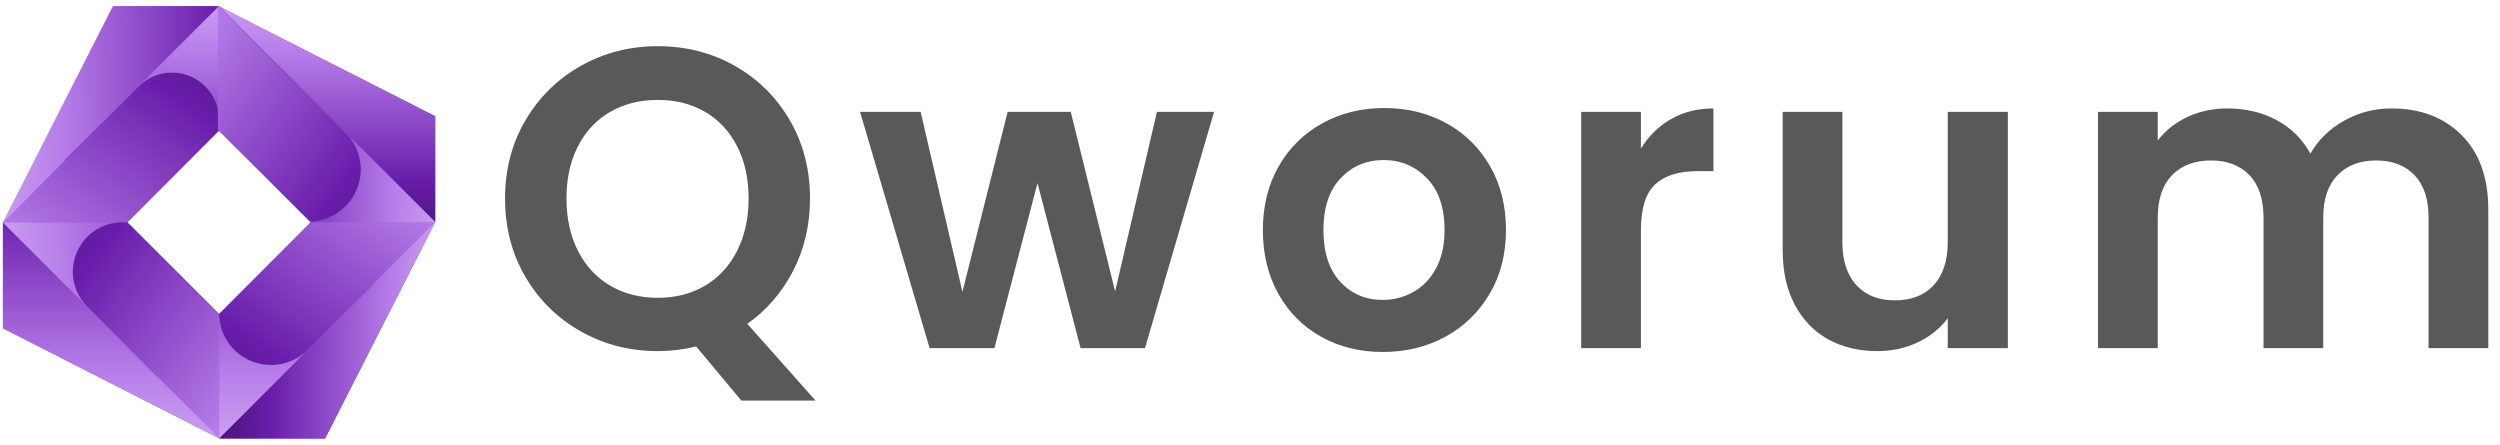
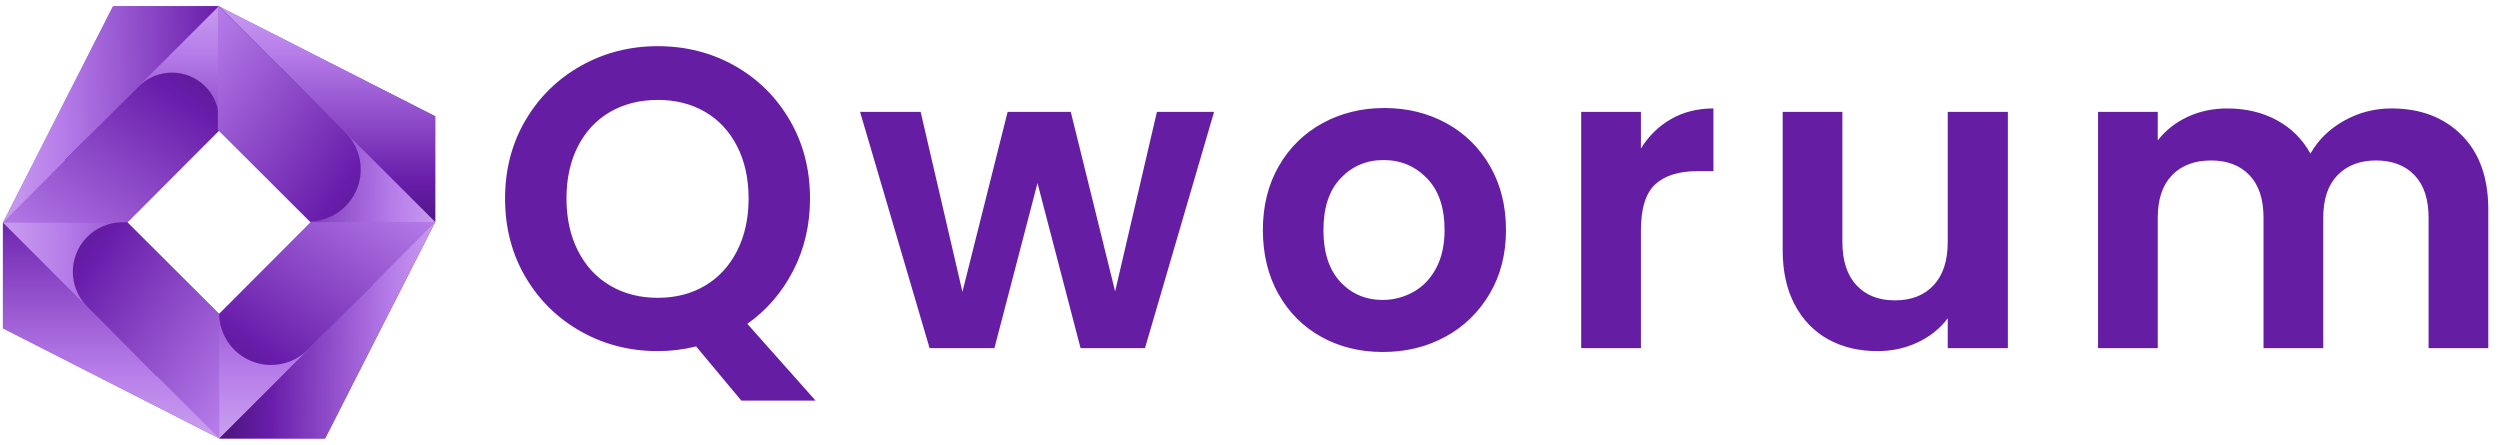
<svg xmlns="http://www.w3.org/2000/svg" version="1.1" width="1102px" height="196px" viewBox="0 0 1102 196">
  <g transform="matrix(0.903508, 0, 0, 0.903508, 96.56152, 97.80609)" id="logo-logo" style="">
    <g style="" paint-order="stroke">
      <g transform="matrix(1.167865 0 0 1.167865 0 0.2039149)">
        <linearGradient id="SVGID_144_10_355863" gradientUnits="userSpaceOnUse" gradientTransform="matrix(1 0 0 -1 -0.0151 399.6987)" x1="176.254" y1="289.885" x2="424.723" y2="108.82">
          <stop offset="0" style="stop-color:rgb(202,159,239);stop-opacity: 1" />
          <stop offset="0.218" style="stop-color:rgb(182,124,233);stop-opacity: 1" />
          <stop offset="0.751" style="stop-color:rgb(104,29,170);stop-opacity: 1" />
          <stop offset="1" style="stop-color:rgb(72,20,118);stop-opacity: 1" />
        </linearGradient>
        <path style="stroke: none; stroke-width: 1; stroke-dasharray: none; stroke-linecap: butt; stroke-dashoffset: 0; stroke-linejoin: miter; stroke-miterlimit: 4; fill: url(#SVGID_144_10_355863); fill-rule: nonzero; opacity: 1;" paint-order="stroke" transform=" translate(-300, -200.0005)" d="M 390.291 199.862 L 390.293 199.86 L 390.295 199.862 L 390.295 155.711 L 299.86 109.706 L 255.709 109.707 L 209.705 200.14 L 209.705 244.292 L 300.14 290.295 L 344.29 290.295 L 390.288 199.869 L 390.295 199.862 L 390.291 199.862 z M 300.002 161.631 L 338.358 199.988 C 338.219 199.991 338.083 200.005 337.944 200.005 L 338.367 200.004 L 300.015 238.357 L 300.015 238.357 L 300 238.37 L 300 238.37 L 261.631 200.002 L 300.002 161.631 L 300.002 161.631 L 300.002 161.631 L 300.002 161.631 z" stroke-linecap="round" />
      </g>
      <g transform="matrix(1.167865 0 0 1.167865 6.785882 -44.27248)">
        <linearGradient id="SVGID_145_11_355864" gradientUnits="userSpaceOnUse" gradientTransform="matrix(1 0 0 -1 -305.8256 237.7817)" x1="305.825" y1="291.695" x2="305.825" y2="192.395">
          <stop offset="0" style="stop-color:rgb(202,159,239);stop-opacity: 1" />
          <stop offset="0.218" style="stop-color:rgb(182,124,233);stop-opacity: 1" />
          <stop offset="0.751" style="stop-color:rgb(104,29,170);stop-opacity: 1" />
          <stop offset="1" style="stop-color:rgb(72,20,118);stop-opacity: 1" />
        </linearGradient>
        <polygon style="stroke: none; stroke-width: 1; stroke-dasharray: none; stroke-linecap: butt; stroke-dashoffset: 0; stroke-linejoin: miter; stroke-miterlimit: 4; fill: url(#SVGID_145_11_355864); fill-rule: nonzero; opacity: 1;" paint-order="stroke" points="84.485,-6.206 84.485,37.945 20.228,-26.324 -58.305,52.211 -84.484,26.033 -5.95,-52.211 " />
      </g>
      <g transform="matrix(1.167865 0 0 1.167865 -44.47698 -6.580215)">
        <linearGradient id="SVGID_146_12_355865" gradientUnits="userSpaceOnUse" gradientTransform="matrix(1 0 0 -1 -261.9311 205.5072)" x1="208.212" y1="204.101" x2="333.024" y2="206.859">
          <stop offset="0" style="stop-color:rgb(202,159,239);stop-opacity: 1" />
          <stop offset="0.218" style="stop-color:rgb(182,124,233);stop-opacity: 1" />
          <stop offset="0.751" style="stop-color:rgb(104,29,170);stop-opacity: 1" />
          <stop offset="1" style="stop-color:rgb(72,20,118);stop-opacity: 1" />
        </linearGradient>
        <polygon style="stroke: none; stroke-width: 1; stroke-dasharray: none; stroke-linecap: butt; stroke-dashoffset: 0; stroke-linejoin: miter; stroke-miterlimit: 4; fill: url(#SVGID_146_12_355865); fill-rule: nonzero; opacity: 1;" paint-order="stroke" points="-6.207,-84.485 37.944,-84.486 -26.324,-20.229 52.211,58.306 26.032,84.486 -52.211,5.947 " />
      </g>
      <g transform="matrix(1.167865 0 0 1.167865 -6.785298 44.68148)">
        <linearGradient id="SVGID_147_13_355866" gradientUnits="userSpaceOnUse" gradientTransform="matrix(1 0 0 -1 -294.2051 161.6137)" x1="294.205" y1="110.336" x2="294.205" y2="237.22">
          <stop offset="0" style="stop-color:rgb(202,159,239);stop-opacity: 1" />
          <stop offset="0.218" style="stop-color:rgb(182,124,233);stop-opacity: 1" />
          <stop offset="0.751" style="stop-color:rgb(104,29,170);stop-opacity: 1" />
          <stop offset="1" style="stop-color:rgb(72,20,118);stop-opacity: 1" />
        </linearGradient>
        <polygon style="stroke: none; stroke-width: 1; stroke-dasharray: none; stroke-linecap: butt; stroke-dashoffset: 0; stroke-linejoin: miter; stroke-miterlimit: 4; fill: url(#SVGID_147_13_355866); fill-rule: nonzero; opacity: 1;" paint-order="stroke" points="-84.485,6.207 -84.485,-37.946 -20.228,26.324 58.306,-52.21 84.485,-26.034 5.949,52.21 " />
      </g>
      <g transform="matrix(1.167865 0 0 1.167865 52.68474 0.2039149)">
        <linearGradient id="SVGID_148_14_355867" gradientUnits="userSpaceOnUse" gradientTransform="matrix(1 0 0 -1 -345.1271 199.6982)" x1="392.428" y1="198.329" x2="299.408" y2="199.707">
          <stop offset="0" style="stop-color:rgb(202,159,239);stop-opacity: 1" />
          <stop offset="0.218" style="stop-color:rgb(182,124,233);stop-opacity: 1" />
          <stop offset="0.751" style="stop-color:rgb(104,29,170);stop-opacity: 1" />
          <stop offset="1" style="stop-color:rgb(72,20,118);stop-opacity: 1" />
        </linearGradient>
        <polygon style="stroke: none; stroke-width: 1; stroke-dasharray: none; stroke-linecap: butt; stroke-dashoffset: 0; stroke-linejoin: miter; stroke-miterlimit: 4; fill: url(#SVGID_148_14_355867); fill-rule: nonzero; opacity: 1;" paint-order="stroke" points="-0.822,90.295 -44.973,90.295 19.295,26.037 -45.181,-38.369 -45.181,-90.294 45.181,-0.141 " />
      </g>
      <g transform="matrix(1.167865 0 0 1.167865 -52.72503 -36.17007)">
        <linearGradient id="SVGID_149_15_355868" gradientUnits="userSpaceOnUse" gradientTransform="matrix(1 0 0 -1 -0.0151 399.6987)" x1="208.771" y1="152.528" x2="303.242" y2="288.374">
          <stop offset="0" style="stop-color:rgb(202,159,239);stop-opacity: 1" />
          <stop offset="0.218" style="stop-color:rgb(182,124,233);stop-opacity: 1" />
          <stop offset="0.751" style="stop-color:rgb(104,29,170);stop-opacity: 1" />
          <stop offset="1" style="stop-color:rgb(72,20,118);stop-opacity: 1" />
        </linearGradient>
        <path style="stroke: none; stroke-width: 1; stroke-dasharray: none; stroke-linecap: butt; stroke-dashoffset: 0; stroke-linejoin: miter; stroke-miterlimit: 4; fill: url(#SVGID_149_15_355868); fill-rule: nonzero; opacity: 1;" paint-order="stroke" transform=" translate(-254.8535, -168.8548)" d="M 300.002 161.631 L 261.391 200.242 L 209.705 200.139 L 266.419 143.25 C 271.86 137.792 280.25 135.837 287.819 138.952 C 295.386 142.068 299.968 149.364 299.989 157.072 L 300.002 161.631 z" stroke-linecap="round" />
      </g>
      <g transform="matrix(1.167865 0 0 1.167865 -35.58386 52.92369)">
        <linearGradient id="SVGID_150_16_355869" gradientUnits="userSpaceOnUse" gradientTransform="matrix(1 0 0 -1 -0.0151 399.6987)" x1="340.584" y1="110.355" x2="213.01" y2="204.828">
          <stop offset="0" style="stop-color:rgb(202,159,239);stop-opacity: 1" />
          <stop offset="0.218" style="stop-color:rgb(182,124,233);stop-opacity: 1" />
          <stop offset="0.751" style="stop-color:rgb(104,29,170);stop-opacity: 1" />
          <stop offset="1" style="stop-color:rgb(72,20,118);stop-opacity: 1" />
        </linearGradient>
        <path style="stroke: none; stroke-width: 1; stroke-dasharray: none; stroke-linecap: butt; stroke-dashoffset: 0; stroke-linejoin: miter; stroke-miterlimit: 4; fill: url(#SVGID_150_16_355869); fill-rule: nonzero; opacity: 1;" paint-order="stroke" transform=" translate(-269.5309, -245.1425)" d="M 261.619 199.99 L 300 238.37 L 300.14 290.295 L 245.009 235.334 C 239.264 229.606 237.205 220.776 240.484 212.809 C 243.764 204.843 251.442 200.02 259.555 199.997 L 261.619 199.99 z" stroke-linecap="round" />
      </g>
      <g transform="matrix(1.167865 0 0 1.167865 52.7262 34.92944)">
        <linearGradient id="SVGID_151_17_355870" gradientUnits="userSpaceOnUse" gradientTransform="matrix(1 0 0 -1 -0.0151 399.6987)" x1="389.162" y1="243.325" x2="297.449" y2="112.996">
          <stop offset="0" style="stop-color:rgb(202,159,239);stop-opacity: 1" />
          <stop offset="0.218" style="stop-color:rgb(182,124,233);stop-opacity: 1" />
          <stop offset="0.751" style="stop-color:rgb(104,29,170);stop-opacity: 1" />
          <stop offset="1" style="stop-color:rgb(72,20,118);stop-opacity: 1" />
        </linearGradient>
        <path style="stroke: none; stroke-width: 1; stroke-dasharray: none; stroke-linecap: butt; stroke-dashoffset: 0; stroke-linejoin: miter; stroke-miterlimit: 4; fill: url(#SVGID_151_17_355870); fill-rule: nonzero; opacity: 1;" paint-order="stroke" transform=" translate(-345.1475, -229.7347)" d="M 300 238.37 L 338.37 200.001 L 390.295 199.862 L 337.104 253.217 C 331.089 259.249 321.816 261.41 313.451 257.966 C 305.086 254.522 300.022 246.457 300 237.938 L 300 238.37 z" stroke-linecap="round" />
      </g>
      <g transform="matrix(1.167865 0 0 1.167865 34.27682 -52.92778)">
        <linearGradient id="SVGID_152_18_355871" gradientUnits="userSpaceOnUse" gradientTransform="matrix(1 0 0 -1 -0.0151 399.6987)" x1="257.939" y1="289.255" x2="387.499" y2="194.841">
          <stop offset="0" style="stop-color:rgb(202,159,239);stop-opacity: 1" />
          <stop offset="0.218" style="stop-color:rgb(182,124,233);stop-opacity: 1" />
          <stop offset="0.751" style="stop-color:rgb(104,29,170);stop-opacity: 1" />
          <stop offset="1" style="stop-color:rgb(72,20,118);stop-opacity: 1" />
        </linearGradient>
        <path style="stroke: none; stroke-width: 1; stroke-dasharray: none; stroke-linecap: butt; stroke-dashoffset: 0; stroke-linejoin: miter; stroke-miterlimit: 4; fill: url(#SVGID_152_18_355871); fill-rule: nonzero; opacity: 1;" paint-order="stroke" transform=" translate(-329.6992, -154.855)" d="M 338.303 200.004 L 299.86 161.631 L 299.86 109.706 L 353.148 162.899 C 359.18 168.914 361.341 178.187 357.897 186.552 C 354.455 194.917 346.392 199.98 337.873 200.004 L 338.303 200.004 z" stroke-linecap="round" />
      </g>
    </g>
  </g>
-   <path d="M 478.084 261.818 L 476.062 259.396 Q 475.223 259.605 474.346 259.605 Q 472.477 259.605 470.914 258.728 Q 469.35 257.851 468.435 256.297 Q 467.519 254.743 467.519 252.779 Q 467.519 250.834 468.435 249.279 Q 469.35 247.725 470.914 246.848 Q 472.477 245.971 474.346 245.971 Q 476.234 245.971 477.788 246.848 Q 479.342 247.725 480.248 249.279 Q 481.154 250.834 481.154 252.779 Q 481.154 254.552 480.401 256.011 Q 479.648 257.47 478.351 258.385 L 481.402 261.818 Z M 470.265 252.779 Q 470.265 254.113 470.78 255.124 Q 471.295 256.135 472.22 256.678 Q 473.145 257.222 474.346 257.222 Q 475.548 257.222 476.463 256.678 Q 477.378 256.135 477.893 255.124 Q 478.408 254.113 478.408 252.779 Q 478.408 251.444 477.893 250.443 Q 477.378 249.441 476.463 248.908 Q 475.548 248.374 474.346 248.374 Q 473.145 248.374 472.22 248.908 Q 471.295 249.441 470.78 250.443 Q 470.265 251.444 470.265 252.779 Z M 499.22 248.908 L 496.131 259.472 L 493.251 259.472 L 491.325 252.092 L 489.399 259.472 L 486.501 259.472 L 483.392 248.908 L 486.1 248.908 L 487.969 256.955 L 489.99 248.908 L 492.813 248.908 L 494.796 256.936 L 496.665 248.908 Z M 506.76 259.644 Q 505.235 259.644 504.014 258.967 Q 502.794 258.29 502.098 257.05 Q 501.402 255.811 501.402 254.19 Q 501.402 252.569 502.117 251.329 Q 502.832 250.09 504.072 249.413 Q 505.311 248.736 506.837 248.736 Q 508.362 248.736 509.602 249.413 Q 510.841 250.09 511.556 251.329 Q 512.272 252.569 512.272 254.19 Q 512.272 255.811 511.537 257.05 Q 510.803 258.29 509.554 258.967 Q 508.305 259.644 506.76 259.644 Z M 506.76 257.317 Q 507.485 257.317 508.124 256.964 Q 508.763 256.612 509.144 255.906 Q 509.526 255.2 509.526 254.19 Q 509.526 252.683 508.734 251.873 Q 507.943 251.062 506.799 251.062 Q 505.654 251.062 504.882 251.873 Q 504.11 252.683 504.11 254.19 Q 504.11 255.696 504.863 256.507 Q 505.616 257.317 506.76 257.317 Z M 518.305 250.548 Q 518.82 249.708 519.649 249.232 Q 520.479 248.755 521.547 248.755 L 521.547 251.558 L 520.841 251.558 Q 519.583 251.558 518.944 252.149 Q 518.305 252.74 518.305 254.209 L 518.305 259.472 L 515.635 259.472 L 515.635 248.908 L 518.305 248.908 L 518.305 250.548 Z M 534.712 248.908 L 534.712 259.472 L 532.024 259.472 L 532.024 258.137 Q 531.509 258.824 530.679 259.215 Q 529.85 259.605 528.877 259.605 Q 527.638 259.605 526.684 259.081 Q 525.731 258.557 525.187 257.536 Q 524.644 256.516 524.644 255.105 L 524.644 248.908 L 527.313 248.908 L 527.313 254.724 Q 527.313 255.982 527.943 256.659 Q 528.572 257.336 529.659 257.336 Q 530.765 257.336 531.394 256.659 Q 532.024 255.982 532.024 254.724 L 532.024 248.908 Z M 551.864 248.755 Q 553.809 248.755 555.001 249.947 Q 556.193 251.139 556.193 253.274 L 556.193 259.472 L 553.523 259.472 L 553.523 253.637 Q 553.523 252.397 552.894 251.739 Q 552.264 251.081 551.177 251.081 Q 550.09 251.081 549.452 251.739 Q 548.813 252.397 548.813 253.637 L 548.813 259.472 L 546.143 259.472 L 546.143 253.637 Q 546.143 252.397 545.514 251.739 Q 544.884 251.081 543.797 251.081 Q 542.691 251.081 542.053 251.739 Q 541.414 252.397 541.414 253.637 L 541.414 259.472 L 538.744 259.472 L 538.744 248.908 L 541.414 248.908 L 541.414 250.185 Q 541.929 249.518 542.739 249.136 Q 543.55 248.755 544.522 248.755 Q 545.762 248.755 546.734 249.279 Q 547.707 249.804 548.241 250.776 Q 548.756 249.861 549.738 249.308 Q 550.72 248.755 551.864 248.755 Z" transform="matrix(9.858712, 0, 0, 9.858712, -4386.507, -2404.603)" style="fill: rgba(51, 51, 51, 0.81); line-height: 30.511px; white-space: pre;" />
+   <path d="M 478.084 261.818 L 476.062 259.396 Q 475.223 259.605 474.346 259.605 Q 472.477 259.605 470.914 258.728 Q 469.35 257.851 468.435 256.297 Q 467.519 254.743 467.519 252.779 Q 467.519 250.834 468.435 249.279 Q 469.35 247.725 470.914 246.848 Q 472.477 245.971 474.346 245.971 Q 476.234 245.971 477.788 246.848 Q 479.342 247.725 480.248 249.279 Q 481.154 250.834 481.154 252.779 Q 481.154 254.552 480.401 256.011 Q 479.648 257.47 478.351 258.385 L 481.402 261.818 Z M 470.265 252.779 Q 470.265 254.113 470.78 255.124 Q 471.295 256.135 472.22 256.678 Q 473.145 257.222 474.346 257.222 Q 475.548 257.222 476.463 256.678 Q 477.378 256.135 477.893 255.124 Q 478.408 254.113 478.408 252.779 Q 478.408 251.444 477.893 250.443 Q 477.378 249.441 476.463 248.908 Q 475.548 248.374 474.346 248.374 Q 473.145 248.374 472.22 248.908 Q 471.295 249.441 470.78 250.443 Q 470.265 251.444 470.265 252.779 Z M 499.22 248.908 L 496.131 259.472 L 493.251 259.472 L 491.325 252.092 L 489.399 259.472 L 486.501 259.472 L 483.392 248.908 L 486.1 248.908 L 487.969 256.955 L 489.99 248.908 L 492.813 248.908 L 494.796 256.936 L 496.665 248.908 Z M 506.76 259.644 Q 505.235 259.644 504.014 258.967 Q 502.794 258.29 502.098 257.05 Q 501.402 255.811 501.402 254.19 Q 501.402 252.569 502.117 251.329 Q 502.832 250.09 504.072 249.413 Q 505.311 248.736 506.837 248.736 Q 508.362 248.736 509.602 249.413 Q 510.841 250.09 511.556 251.329 Q 512.272 252.569 512.272 254.19 Q 512.272 255.811 511.537 257.05 Q 510.803 258.29 509.554 258.967 Q 508.305 259.644 506.76 259.644 Z M 506.76 257.317 Q 507.485 257.317 508.124 256.964 Q 508.763 256.612 509.144 255.906 Q 509.526 255.2 509.526 254.19 Q 509.526 252.683 508.734 251.873 Q 507.943 251.062 506.799 251.062 Q 505.654 251.062 504.882 251.873 Q 504.11 252.683 504.11 254.19 Q 504.11 255.696 504.863 256.507 Q 505.616 257.317 506.76 257.317 Z M 518.305 250.548 Q 518.82 249.708 519.649 249.232 Q 520.479 248.755 521.547 248.755 L 521.547 251.558 L 520.841 251.558 Q 519.583 251.558 518.944 252.149 Q 518.305 252.74 518.305 254.209 L 518.305 259.472 L 515.635 259.472 L 515.635 248.908 L 518.305 248.908 L 518.305 250.548 Z M 534.712 248.908 L 534.712 259.472 L 532.024 259.472 L 532.024 258.137 Q 531.509 258.824 530.679 259.215 Q 529.85 259.605 528.877 259.605 Q 527.638 259.605 526.684 259.081 Q 525.731 258.557 525.187 257.536 Q 524.644 256.516 524.644 255.105 L 524.644 248.908 L 527.313 248.908 L 527.313 254.724 Q 527.313 255.982 527.943 256.659 Q 528.572 257.336 529.659 257.336 Q 530.765 257.336 531.394 256.659 Q 532.024 255.982 532.024 254.724 L 532.024 248.908 Z M 551.864 248.755 Q 553.809 248.755 555.001 249.947 Q 556.193 251.139 556.193 253.274 L 556.193 259.472 L 553.523 259.472 L 553.523 253.637 Q 553.523 252.397 552.894 251.739 Q 552.264 251.081 551.177 251.081 Q 550.09 251.081 549.452 251.739 Q 548.813 252.397 548.813 253.637 L 548.813 259.472 L 546.143 259.472 L 546.143 253.637 Q 546.143 252.397 545.514 251.739 Q 544.884 251.081 543.797 251.081 Q 542.691 251.081 542.053 251.739 Q 541.414 252.397 541.414 253.637 L 541.414 259.472 L 538.744 259.472 L 538.744 248.908 L 541.414 248.908 L 541.414 250.185 Q 541.929 249.518 542.739 249.136 Q 543.55 248.755 544.522 248.755 Q 545.762 248.755 546.734 249.279 Q 547.707 249.804 548.241 250.776 Q 548.756 249.861 549.738 249.308 Q 550.72 248.755 551.864 248.755 Z" transform="matrix(9.858712, 0, 0, 9.858712, -4386.507, -2404.603)" style="line-height: 30.511px; white-space: pre; fill: rgb(101, 29, 164);" />
  <path transform="matrix(9.858712, 0, 0, 9.858712, -4386.507, -2404.603)" style="fill: rgba(51, 51, 51, 0.81); line-height: 30.511px; white-space: pre;" />
</svg>
